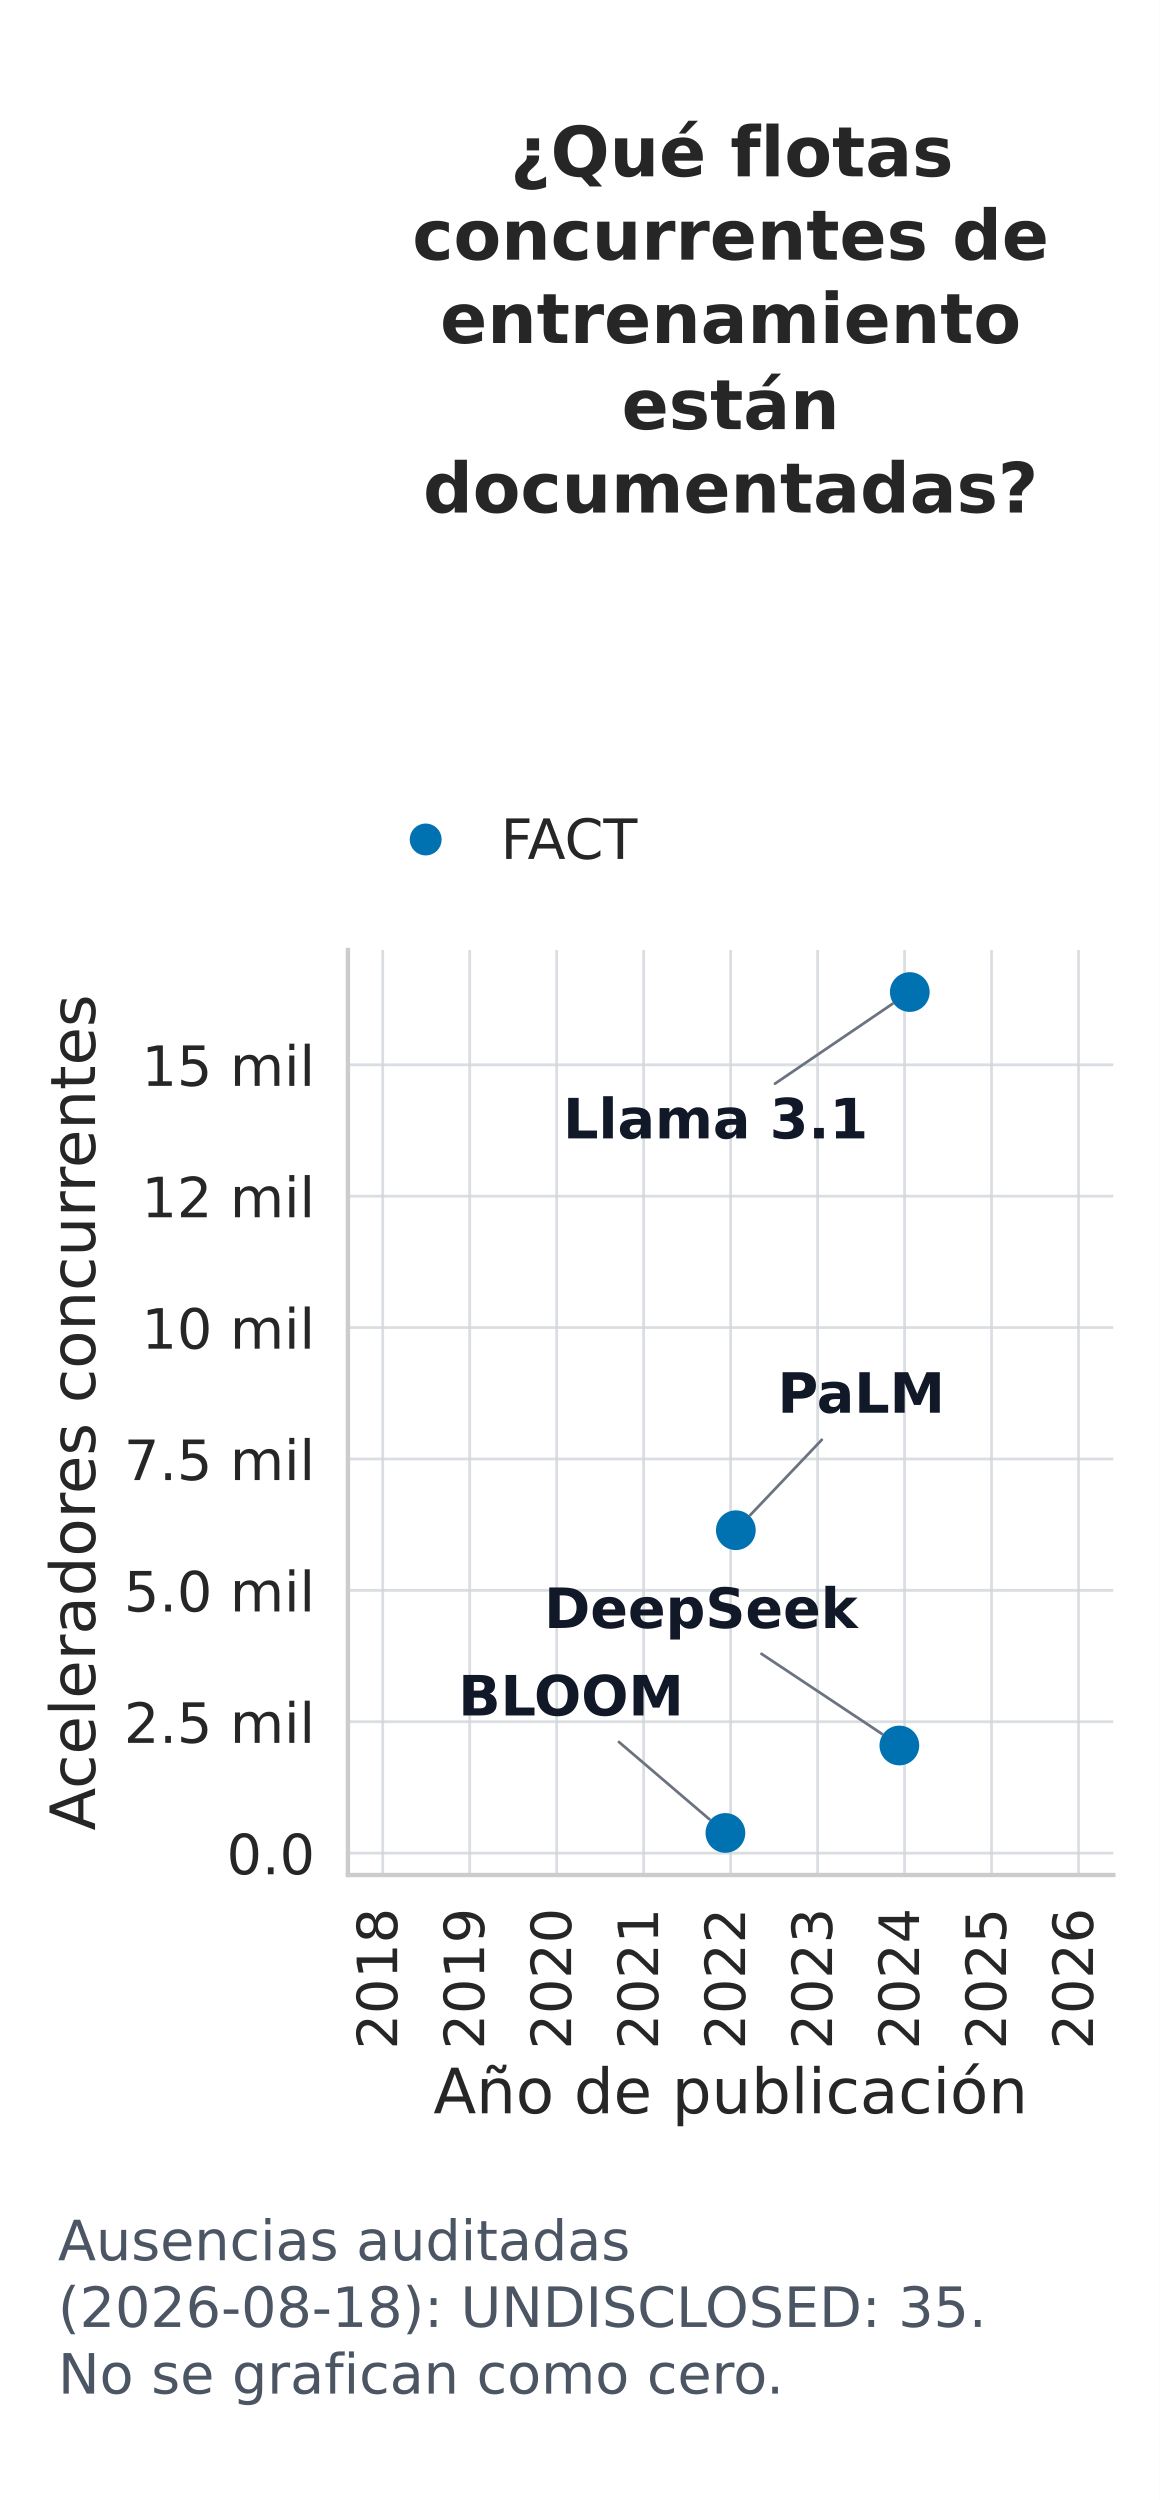
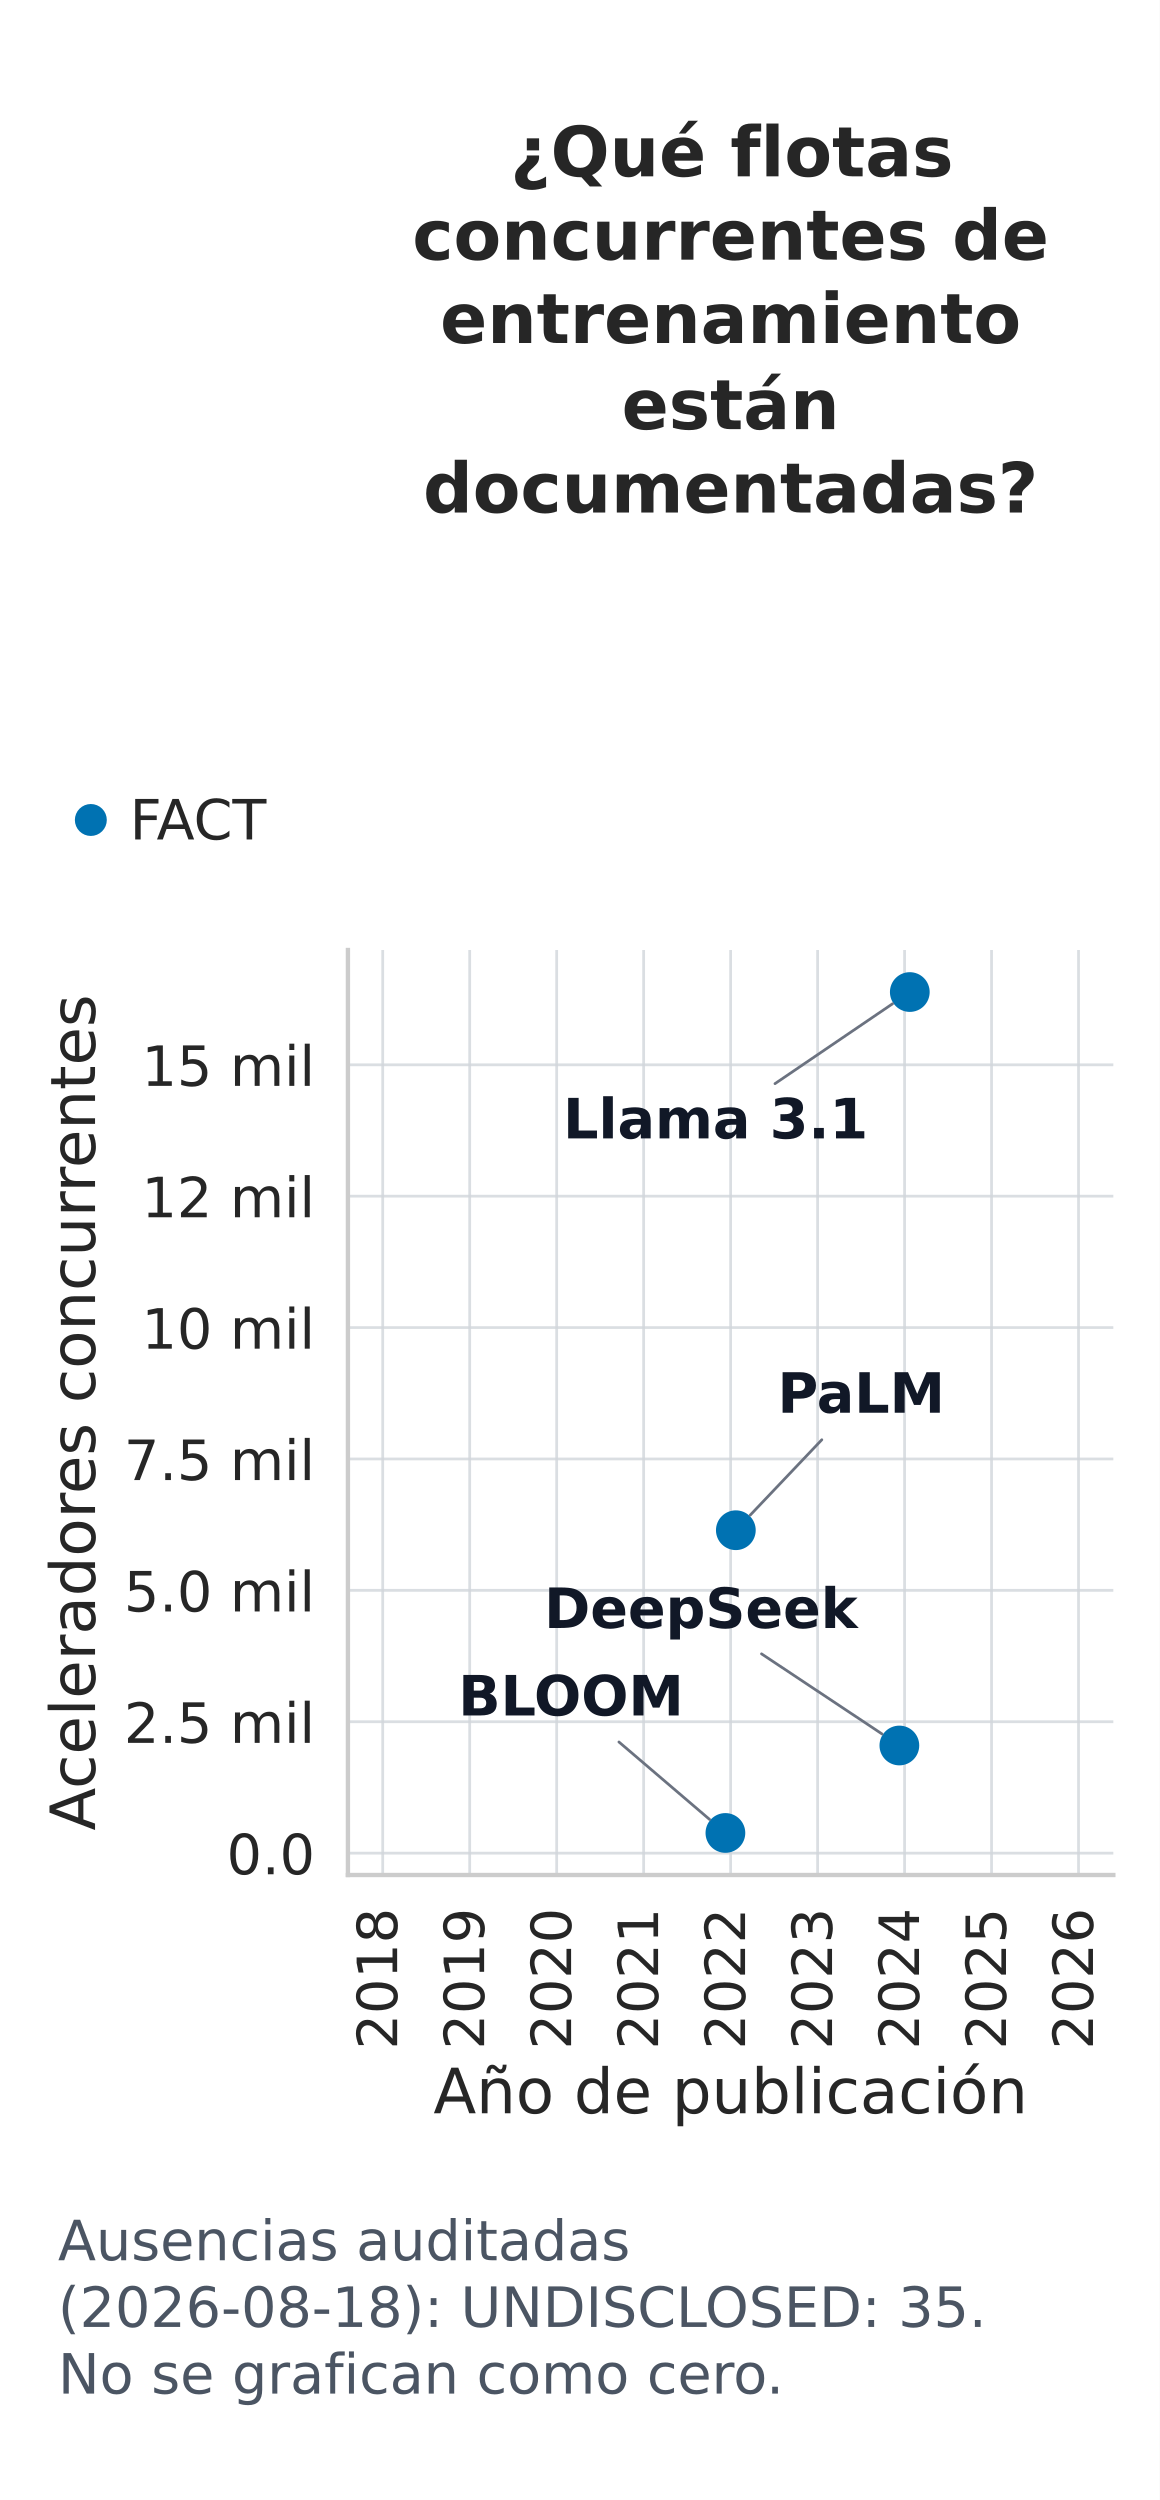
<svg xmlns="http://www.w3.org/2000/svg" xmlns:xlink="http://www.w3.org/1999/xlink" aria-labelledby="training_accelerators-title training_accelerators-desc" data-figure-id="training_accelerators" data-route="annex" height="720pt" role="img" style="max-width:100%;height:auto" version="1.1" viewBox="0 0 334 720" width="334pt">
  <defs>
    <style type="text/css">*{stroke-linejoin: round; stroke-linecap: butt}</style>
  </defs>
  <g id="figure_1">
    <g id="patch_1">
      <path d="M 0 720  L 334 720  L 334 0  L 0 0  z " style="fill: #ffffff" />
    </g>
    <g id="axes_1">
      <g id="patch_2">
        <path d="M 100.2 540  L 320.64 540  L 320.64 273.6  L 100.2 273.6  z " style="fill: #ffffff" />
      </g>
      <g id="matplotlib.axis_1">
        <g id="xtick_1">
          <g id="line2d_1">
            <path clip-path="url(#p2995dd77b6)" d="M 110.22 540  L 110.22 273.6  " style="fill: none; stroke: #d1d5db; stroke-opacity: 0.8; stroke-width: 0.8; stroke-linecap: round" />
          </g>
          <g id="text_1">
            <text style="font-size: 16px; font-family: 'DejaVu Sans'; fill: #262626" transform="translate(114.3762 590.22) rotate(-90)">2018</text>
          </g>
        </g>
        <g id="xtick_2">
          <g id="line2d_2">
            <path clip-path="url(#p2995dd77b6)" d="M 135.27 540  L 135.27 273.6  " style="fill: none; stroke: #d1d5db; stroke-opacity: 0.8; stroke-width: 0.8; stroke-linecap: round" />
          </g>
          <g id="text_2">
            <text style="font-size: 16px; font-family: 'DejaVu Sans'; fill: #262626" transform="translate(139.4263 590.22) rotate(-90)">2019</text>
          </g>
        </g>
        <g id="xtick_3">
          <g id="line2d_3">
            <path clip-path="url(#p2995dd77b6)" d="M 160.32 540  L 160.32 273.6  " style="fill: none; stroke: #d1d5db; stroke-opacity: 0.8; stroke-width: 0.8; stroke-linecap: round" />
          </g>
          <g id="text_3">
            <text style="font-size: 16px; font-family: 'DejaVu Sans'; fill: #262626" transform="translate(164.4762 590.22) rotate(-90)">2020</text>
          </g>
        </g>
        <g id="xtick_4">
          <g id="line2d_4">
            <path clip-path="url(#p2995dd77b6)" d="M 185.37 540  L 185.37 273.6  " style="fill: none; stroke: #d1d5db; stroke-opacity: 0.8; stroke-width: 0.8; stroke-linecap: round" />
          </g>
          <g id="text_4">
            <text style="font-size: 16px; font-family: 'DejaVu Sans'; fill: #262626" transform="translate(189.5263 590.22) rotate(-90)">2021</text>
          </g>
        </g>
        <g id="xtick_5">
          <g id="line2d_5">
            <path clip-path="url(#p2995dd77b6)" d="M 210.42 540  L 210.42 273.6  " style="fill: none; stroke: #d1d5db; stroke-opacity: 0.8; stroke-width: 0.8; stroke-linecap: round" />
          </g>
          <g id="text_5">
            <text style="font-size: 16px; font-family: 'DejaVu Sans'; fill: #262626" transform="translate(214.5762 590.22) rotate(-90)">2022</text>
          </g>
        </g>
        <g id="xtick_6">
          <g id="line2d_6">
            <path clip-path="url(#p2995dd77b6)" d="M 235.47 540  L 235.47 273.6  " style="fill: none; stroke: #d1d5db; stroke-opacity: 0.8; stroke-width: 0.8; stroke-linecap: round" />
          </g>
          <g id="text_6">
            <text style="font-size: 16px; font-family: 'DejaVu Sans'; fill: #262626" transform="translate(239.6262 590.22) rotate(-90)">2023</text>
          </g>
        </g>
        <g id="xtick_7">
          <g id="line2d_7">
            <path clip-path="url(#p2995dd77b6)" d="M 260.52 540  L 260.52 273.6  " style="fill: none; stroke: #d1d5db; stroke-opacity: 0.8; stroke-width: 0.8; stroke-linecap: round" />
          </g>
          <g id="text_7">
            <text style="font-size: 16px; font-family: 'DejaVu Sans'; fill: #262626" transform="translate(264.6762 590.22) rotate(-90)">2024</text>
          </g>
        </g>
        <g id="xtick_8">
          <g id="line2d_8">
            <path clip-path="url(#p2995dd77b6)" d="M 285.57 540  L 285.57 273.6  " style="fill: none; stroke: #d1d5db; stroke-opacity: 0.8; stroke-width: 0.8; stroke-linecap: round" />
          </g>
          <g id="text_8">
            <text style="font-size: 16px; font-family: 'DejaVu Sans'; fill: #262626" transform="translate(289.7262 590.22) rotate(-90)">2025</text>
          </g>
        </g>
        <g id="xtick_9">
          <g id="line2d_9">
            <path clip-path="url(#p2995dd77b6)" d="M 310.62 540  L 310.62 273.6  " style="fill: none; stroke: #d1d5db; stroke-opacity: 0.8; stroke-width: 0.8; stroke-linecap: round" />
          </g>
          <g id="text_9">
            <text style="font-size: 16px; font-family: 'DejaVu Sans'; fill: #262626" transform="translate(314.7763 590.22) rotate(-90)">2026</text>
          </g>
        </g>
        <g id="text_10">
          <text style="font-size: 18px; font-family: 'DejaVu Sans'; text-anchor: middle; fill: #262626" transform="rotate(-0 210.42 608.6172)" x="210.42" y="608.617">Año de publicación</text>
        </g>
      </g>
      <g id="matplotlib.axis_2">
        <g id="ytick_1">
          <g id="line2d_10">
            <path clip-path="url(#p2995dd77b6)" d="M 100.2 533.703  L 320.64 533.703  " style="fill: none; stroke: #d1d5db; stroke-opacity: 0.8; stroke-width: 0.8; stroke-linecap: round" />
          </g>
          <g id="text_11">
            <text style="font-size: 16px; font-family: 'DejaVu Sans'; text-anchor: end; fill: #262626" transform="rotate(-0 90.7 539.7814)" x="90.7" y="539.781">0.0</text>
          </g>
        </g>
        <g id="ytick_2">
          <g id="line2d_11">
            <path clip-path="url(#p2995dd77b6)" d="M 100.2 495.862  L 320.64 495.862  " style="fill: none; stroke: #d1d5db; stroke-opacity: 0.8; stroke-width: 0.8; stroke-linecap: round" />
          </g>
          <g id="text_12">
            <text style="font-size: 16px; font-family: 'DejaVu Sans'; text-anchor: end; fill: #262626" transform="rotate(-0 90.7 501.9411)" x="90.7" y="501.941">2.5 mil</text>
          </g>
        </g>
        <g id="ytick_3">
          <g id="line2d_12">
            <path clip-path="url(#p2995dd77b6)" d="M 100.2 458.021  L 320.64 458.021  " style="fill: none; stroke: #d1d5db; stroke-opacity: 0.8; stroke-width: 0.8; stroke-linecap: round" />
          </g>
          <g id="text_13">
            <text style="font-size: 16px; font-family: 'DejaVu Sans'; text-anchor: end; fill: #262626" transform="rotate(-0 90.7 464.1002)" x="90.7" y="464.1">5.0 mil</text>
          </g>
        </g>
        <g id="ytick_4">
          <g id="line2d_13">
            <path clip-path="url(#p2995dd77b6)" d="M 100.2 420.181  L 320.64 420.181  " style="fill: none; stroke: #d1d5db; stroke-opacity: 0.8; stroke-width: 0.8; stroke-linecap: round" />
          </g>
          <g id="text_14">
            <text style="font-size: 16px; font-family: 'DejaVu Sans'; text-anchor: end; fill: #262626" transform="rotate(-0 90.7 426.2593)" x="90.7" y="426.259">7.5 mil</text>
          </g>
        </g>
        <g id="ytick_5">
          <g id="line2d_14">
            <path clip-path="url(#p2995dd77b6)" d="M 100.2 382.34  L 320.64 382.34  " style="fill: none; stroke: #d1d5db; stroke-opacity: 0.8; stroke-width: 0.8; stroke-linecap: round" />
          </g>
          <g id="text_15">
            <text style="font-size: 16px; font-family: 'DejaVu Sans'; text-anchor: end; fill: #262626" transform="rotate(-0 90.7 388.4184)" x="90.7" y="388.418">10 mil</text>
          </g>
        </g>
        <g id="ytick_6">
          <g id="line2d_15">
            <path clip-path="url(#p2995dd77b6)" d="M 100.2 344.499  L 320.64 344.499  " style="fill: none; stroke: #d1d5db; stroke-opacity: 0.8; stroke-width: 0.8; stroke-linecap: round" />
          </g>
          <g id="text_16">
            <text style="font-size: 16px; font-family: 'DejaVu Sans'; text-anchor: end; fill: #262626" transform="rotate(-0 90.7 350.5775)" x="90.7" y="350.577">12 mil</text>
          </g>
        </g>
        <g id="ytick_7">
          <g id="line2d_16">
            <path clip-path="url(#p2995dd77b6)" d="M 100.2 306.658  L 320.64 306.658  " style="fill: none; stroke: #d1d5db; stroke-opacity: 0.8; stroke-width: 0.8; stroke-linecap: round" />
          </g>
          <g id="text_17">
            <text style="font-size: 16px; font-family: 'DejaVu Sans'; text-anchor: end; fill: #262626" transform="rotate(-0 90.7 312.7366)" x="90.7" y="312.737">15 mil</text>
          </g>
        </g>
        <g id="text_18">
          <text style="font-size: 18px; font-family: 'DejaVu Sans'; text-anchor: middle; fill: #262626" transform="rotate(-90 27.37078 406.8)" x="27.371" y="406.8">Aceleradores concurrentes</text>
        </g>
      </g>
      <g id="patch_3">
        <path d="M 100.2 540  L 100.2 273.6  " style="fill: none; stroke: #cccccc; stroke-width: 1.25; stroke-linejoin: miter; stroke-linecap: square" />
      </g>
      <g id="patch_4">
        <path d="M 100.2 540  L 320.64 540  " style="fill: none; stroke: #cccccc; stroke-width: 1.25; stroke-linejoin: miter; stroke-linecap: square" />
      </g>
      <g id="text_19">
        <text style="font-weight: 700; font-size: 20px; font-family: 'DejaVu Sans'; fill: #262626" transform="translate(146.9716 50.77813)">¿Qué flotas</text>
        <text style="font-weight: 700; font-size: 20px; font-family: 'DejaVu Sans'; fill: #262626" transform="translate(118.7559 74.78359)">concurrentes de</text>
        <text style="font-weight: 700; font-size: 20px; font-family: 'DejaVu Sans'; fill: #262626" transform="translate(126.7575 98.78906)">entrenamiento</text>
        <text style="font-weight: 700; font-size: 20px; font-family: 'DejaVu Sans'; fill: #262626" transform="translate(179.0387 123.5945)">están</text>
        <text style="font-weight: 700; font-size: 20px; font-family: 'DejaVu Sans'; fill: #262626" transform="translate(121.8356 147.6)">documentadas?</text>
      </g>
      <g data-claim-scope="native_accelerator_units_kept_separate" data-confidence="high" data-high="384" data-low="384" data-marker="o" data-model-id="DM_BLOOM_176B" data-quantitative="true" data-role="concurrent accelerators" data-row-index="0" data-source-ids="S_BIGSCIENCE_BLOOM_PAPER" data-status="FACT" data-status-style="solid-fill" data-unit="A100_80GB_GPU" data-value="384" id="mark-000">
        <defs>
          <path d="M 0 5.123  C 1.359 5.123 2.662 4.584 3.623 3.623  C 4.584 2.662 5.123 1.359 5.123 0  C 5.123 -1.359 4.584 -2.662 3.623 -3.623  C 2.662 -4.584 1.359 -5.123 0 -5.123  C -1.359 -5.123 -2.662 -4.584 -3.623 -3.623  C -4.584 -2.662 -5.123 -1.359 -5.123 0  C -5.123 1.359 -4.584 2.662 -3.623 3.623  C -2.662 4.584 -1.359 5.123 0 5.123  z " id="maf1987dd95" style="stroke: #0072b2; stroke-width: 1.2" />
        </defs>
        <g clip-path="url(#p2995dd77b6)">
          <use style="fill: #0072b2; stroke: #0072b2; stroke-width: 1.2" x="208.917" y="527.891" xlink:href="#maf1987dd95" />
        </g>
      </g>
      <g data-claim-scope="native_accelerator_units_kept_separate" data-confidence="high" data-high="6144" data-low="6144" data-marker="o" data-model-id="DM_PALM_540B" data-quantitative="true" data-role="concurrent accelerators" data-row-index="1" data-source-ids="S_GOOGLE_PALM_PAPER" data-status="FACT" data-status-style="solid-fill" data-unit="TPU_v4_chip_peak" data-value="6144" id="mark-001">
        <g clip-path="url(#p2995dd77b6)">
          <use style="fill: #0072b2; stroke: #0072b2; stroke-width: 1.2" x="211.923" y="440.705" xlink:href="#maf1987dd95" />
        </g>
      </g>
      <g data-claim-scope="native_accelerator_units_kept_separate" data-confidence="high" data-high="2048" data-low="2048" data-marker="o" data-model-id="DM_DEEPSEEK_V3" data-quantitative="true" data-role="concurrent accelerators" data-row-index="2" data-source-ids="S_DEEPSEEK_V3_PAPER" data-status="FACT" data-status-style="solid-fill" data-unit="H800_GPU" data-value="2048" id="mark-002">
        <g clip-path="url(#p2995dd77b6)">
          <use style="fill: #0072b2; stroke: #0072b2; stroke-width: 1.2" x="259.017" y="502.704" xlink:href="#maf1987dd95" />
        </g>
      </g>
      <g data-claim-scope="native_accelerator_units_kept_separate" data-confidence="high" data-high="16384" data-low="16384" data-marker="o" data-model-id="DM_LLAMA31_405B" data-quantitative="true" data-role="concurrent accelerators" data-row-index="3" data-source-ids="S_META_LLAMA31_PAPER" data-status="FACT" data-status-style="solid-fill" data-unit="H100_80GB_GPU_peak" data-value="16384" id="mark-003">
        <g clip-path="url(#p2995dd77b6)">
          <use style="fill: #0072b2; stroke: #0072b2; stroke-width: 1.2" x="262.023" y="285.709" xlink:href="#maf1987dd95" />
        </g>
      </g>
      <g id="patch_5">
        <path d="M 178.254 501.691  Q 191.304 512.842 204.354 523.992  " style="fill: none; stroke: #6b7280; stroke-width: 0.8; stroke-linecap: round" />
      </g>
      <g id="direct-label-000">
        <text data-direct-label="true" style="font-weight: 700; font-size: 16px; font-family: 'DejaVu Sans'; text-anchor: end; fill: #111827" transform="rotate(-0 196.917 494.0472)" x="196.917" y="494.047">BLOOM</text>
      </g>
      <g id="patch_6">
        <path d="M 236.678 414.652  Q 226.366 425.505 216.054 436.358  " style="fill: none; stroke: #6b7280; stroke-width: 0.8; stroke-linecap: round" />
      </g>
      <g id="direct-label-001">
        <text data-direct-label="true" style="font-weight: 700; font-size: 16px; font-family: 'DejaVu Sans'; text-anchor: start; fill: #111827" transform="rotate(-0 223.923 406.8617)" x="223.923" y="406.862">PaLM</text>
      </g>
      <g id="patch_7">
        <path d="M 219.319 476.309  Q 236.669 487.845 254.018 499.38  " style="fill: none; stroke: #6b7280; stroke-width: 0.8; stroke-linecap: round" />
      </g>
      <g id="direct-label-002">
        <text data-direct-label="true" style="font-weight: 700; font-size: 16px; font-family: 'DejaVu Sans'; text-anchor: end; fill: #111827" transform="rotate(-0 247.017 468.8603)" x="247.017" y="468.86">DeepSeek</text>
      </g>
      <g id="patch_8">
        <path d="M 223.2 312.087  Q 240.129 300.584 257.059 289.082  " style="fill: none; stroke: #6b7280; stroke-width: 0.8; stroke-linecap: round" />
      </g>
      <g id="direct-label-003">
        <text data-direct-label="true" style="font-weight: 700; font-size: 16px; font-family: 'DejaVu Sans'; text-anchor: end; fill: #111827" transform="rotate(-0 250.023 327.8666)" x="250.023" y="327.867">Llama 3.1</text>
      </g>
      <g id="legend_1">
        <g id="line2d_17">
          <defs>
            <path d="M 0 4  C 1.061 4 2.078 3.579 2.828 2.828  C 3.579 2.078 4 1.061 4 0  C 4 -1.061 3.579 -2.078 2.828 -2.828  C 2.078 -3.579 1.061 -4 0 -4  C -1.061 -4 -2.078 -3.579 -2.828 -2.828  C -3.579 -2.078 -4 -1.061 -4 0  C -4 1.061 -3.579 2.078 -2.828 2.828  C -2.078 3.579 -1.061 4 0 4  z " id="m8f8a7128be" style="stroke: #0072b2; stroke-width: 1.2" />
          </defs>
          <g>
-             <use style="fill: #0072b2; stroke: #0072b2; stroke-width: 1.2" x="122.6" y="241.772" xlink:href="#m8f8a7128be" />
+             <use style="fill: #0072b2; stroke: #0072b2; stroke-width: 1.2" x="26.16" y="236.156" xlink:href="#m8f8a7128be" />
          </g>
        </g>
        <g id="status-legend-00">
-           <text style="font-size: 16px; font-family: 'DejaVu Sans'; text-anchor: start; fill: #262626" transform="rotate(-0 144.2 247.3723)" x="144.2" y="247.372">FACT</text>
+           <text style="font-size: 16px; font-family: 'DejaVu Sans'; text-anchor: start; fill: #262626" transform="rotate(-0 37.36 241.7562)" x="37.36" y="241.756">FACT</text>
        </g>
      </g>
    </g>
    <g id="text_20">
      <text style="font-size: 16px; font-family: 'DejaVu Sans'; fill: #4b5563" transform="translate(16.7 650.9472)">Ausencias auditadas</text>
      <text style="font-size: 16px; font-family: 'DejaVu Sans'; fill: #4b5563" transform="translate(16.7 670.1503)">(2026-08-18): UNDISCLOSED: 35.</text>
      <text style="font-size: 16px; font-family: 'DejaVu Sans'; fill: #4b5563" transform="translate(16.7 689.3547)">No se grafican como cero.</text>
    </g>
  </g>
  <defs>
    <clipPath id="p2995dd77b6">
      <rect height="266.4" width="220.44" x="100.2" y="273.6" />
    </clipPath>
  </defs>
</svg>
